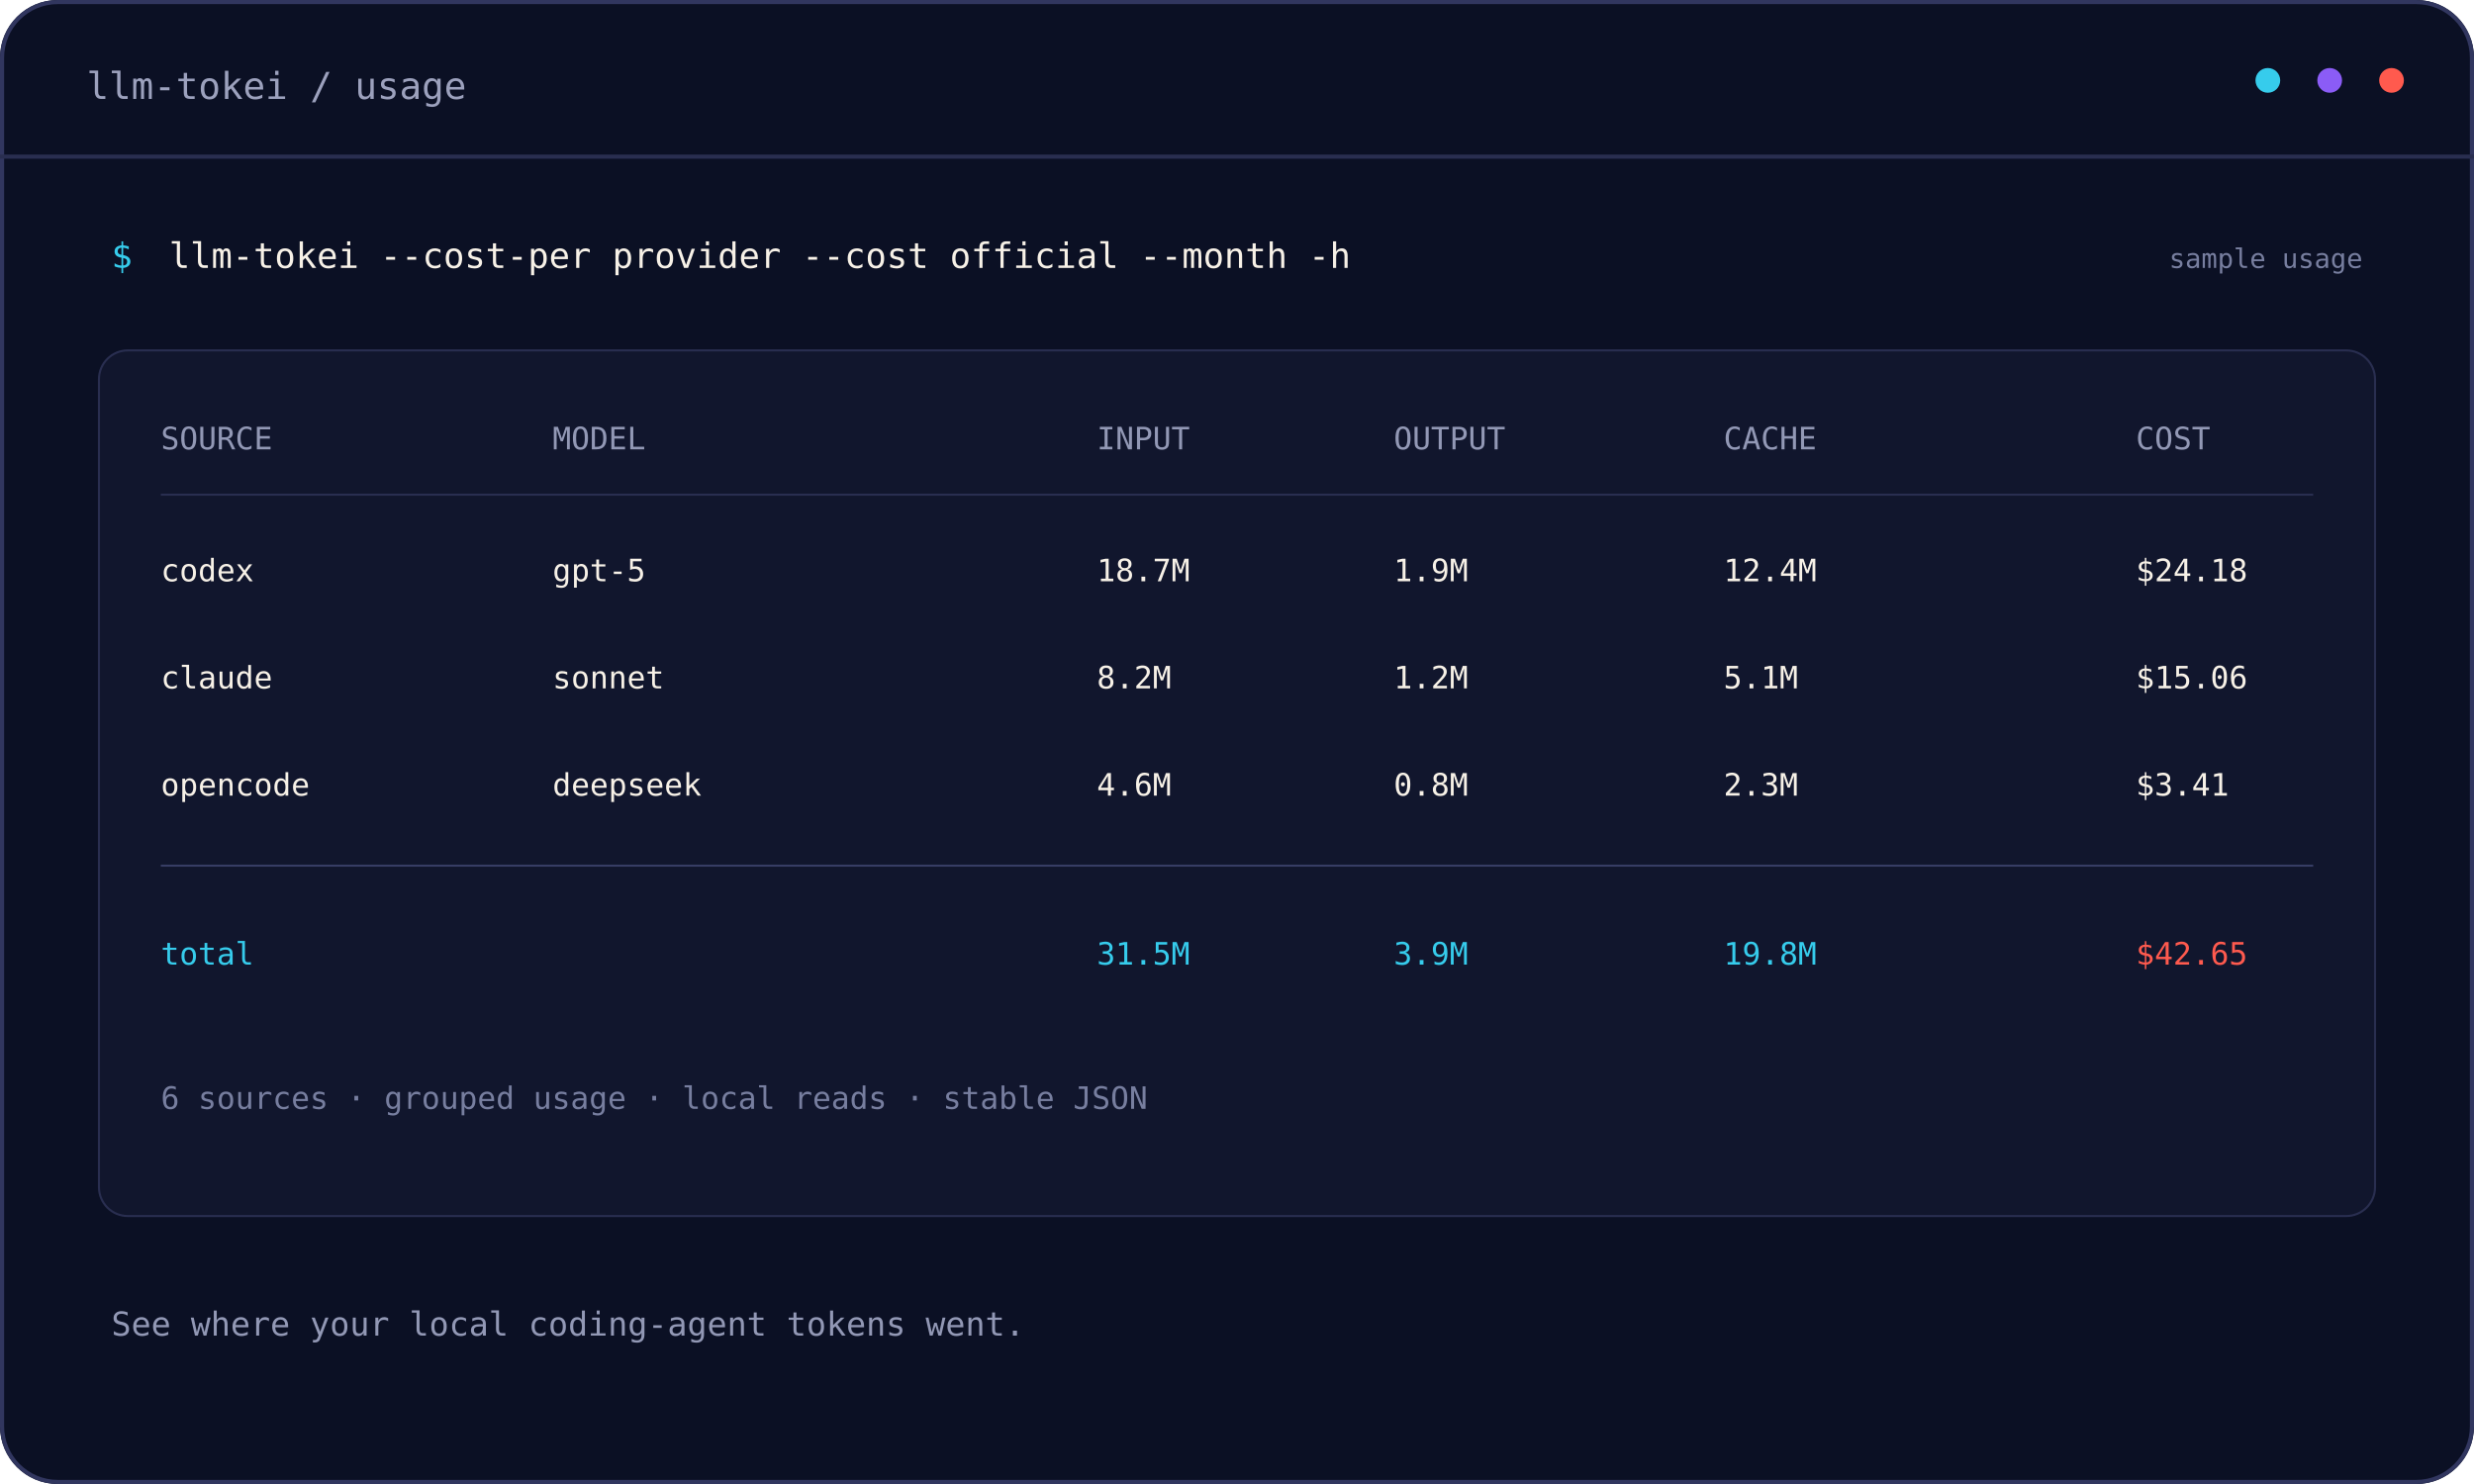
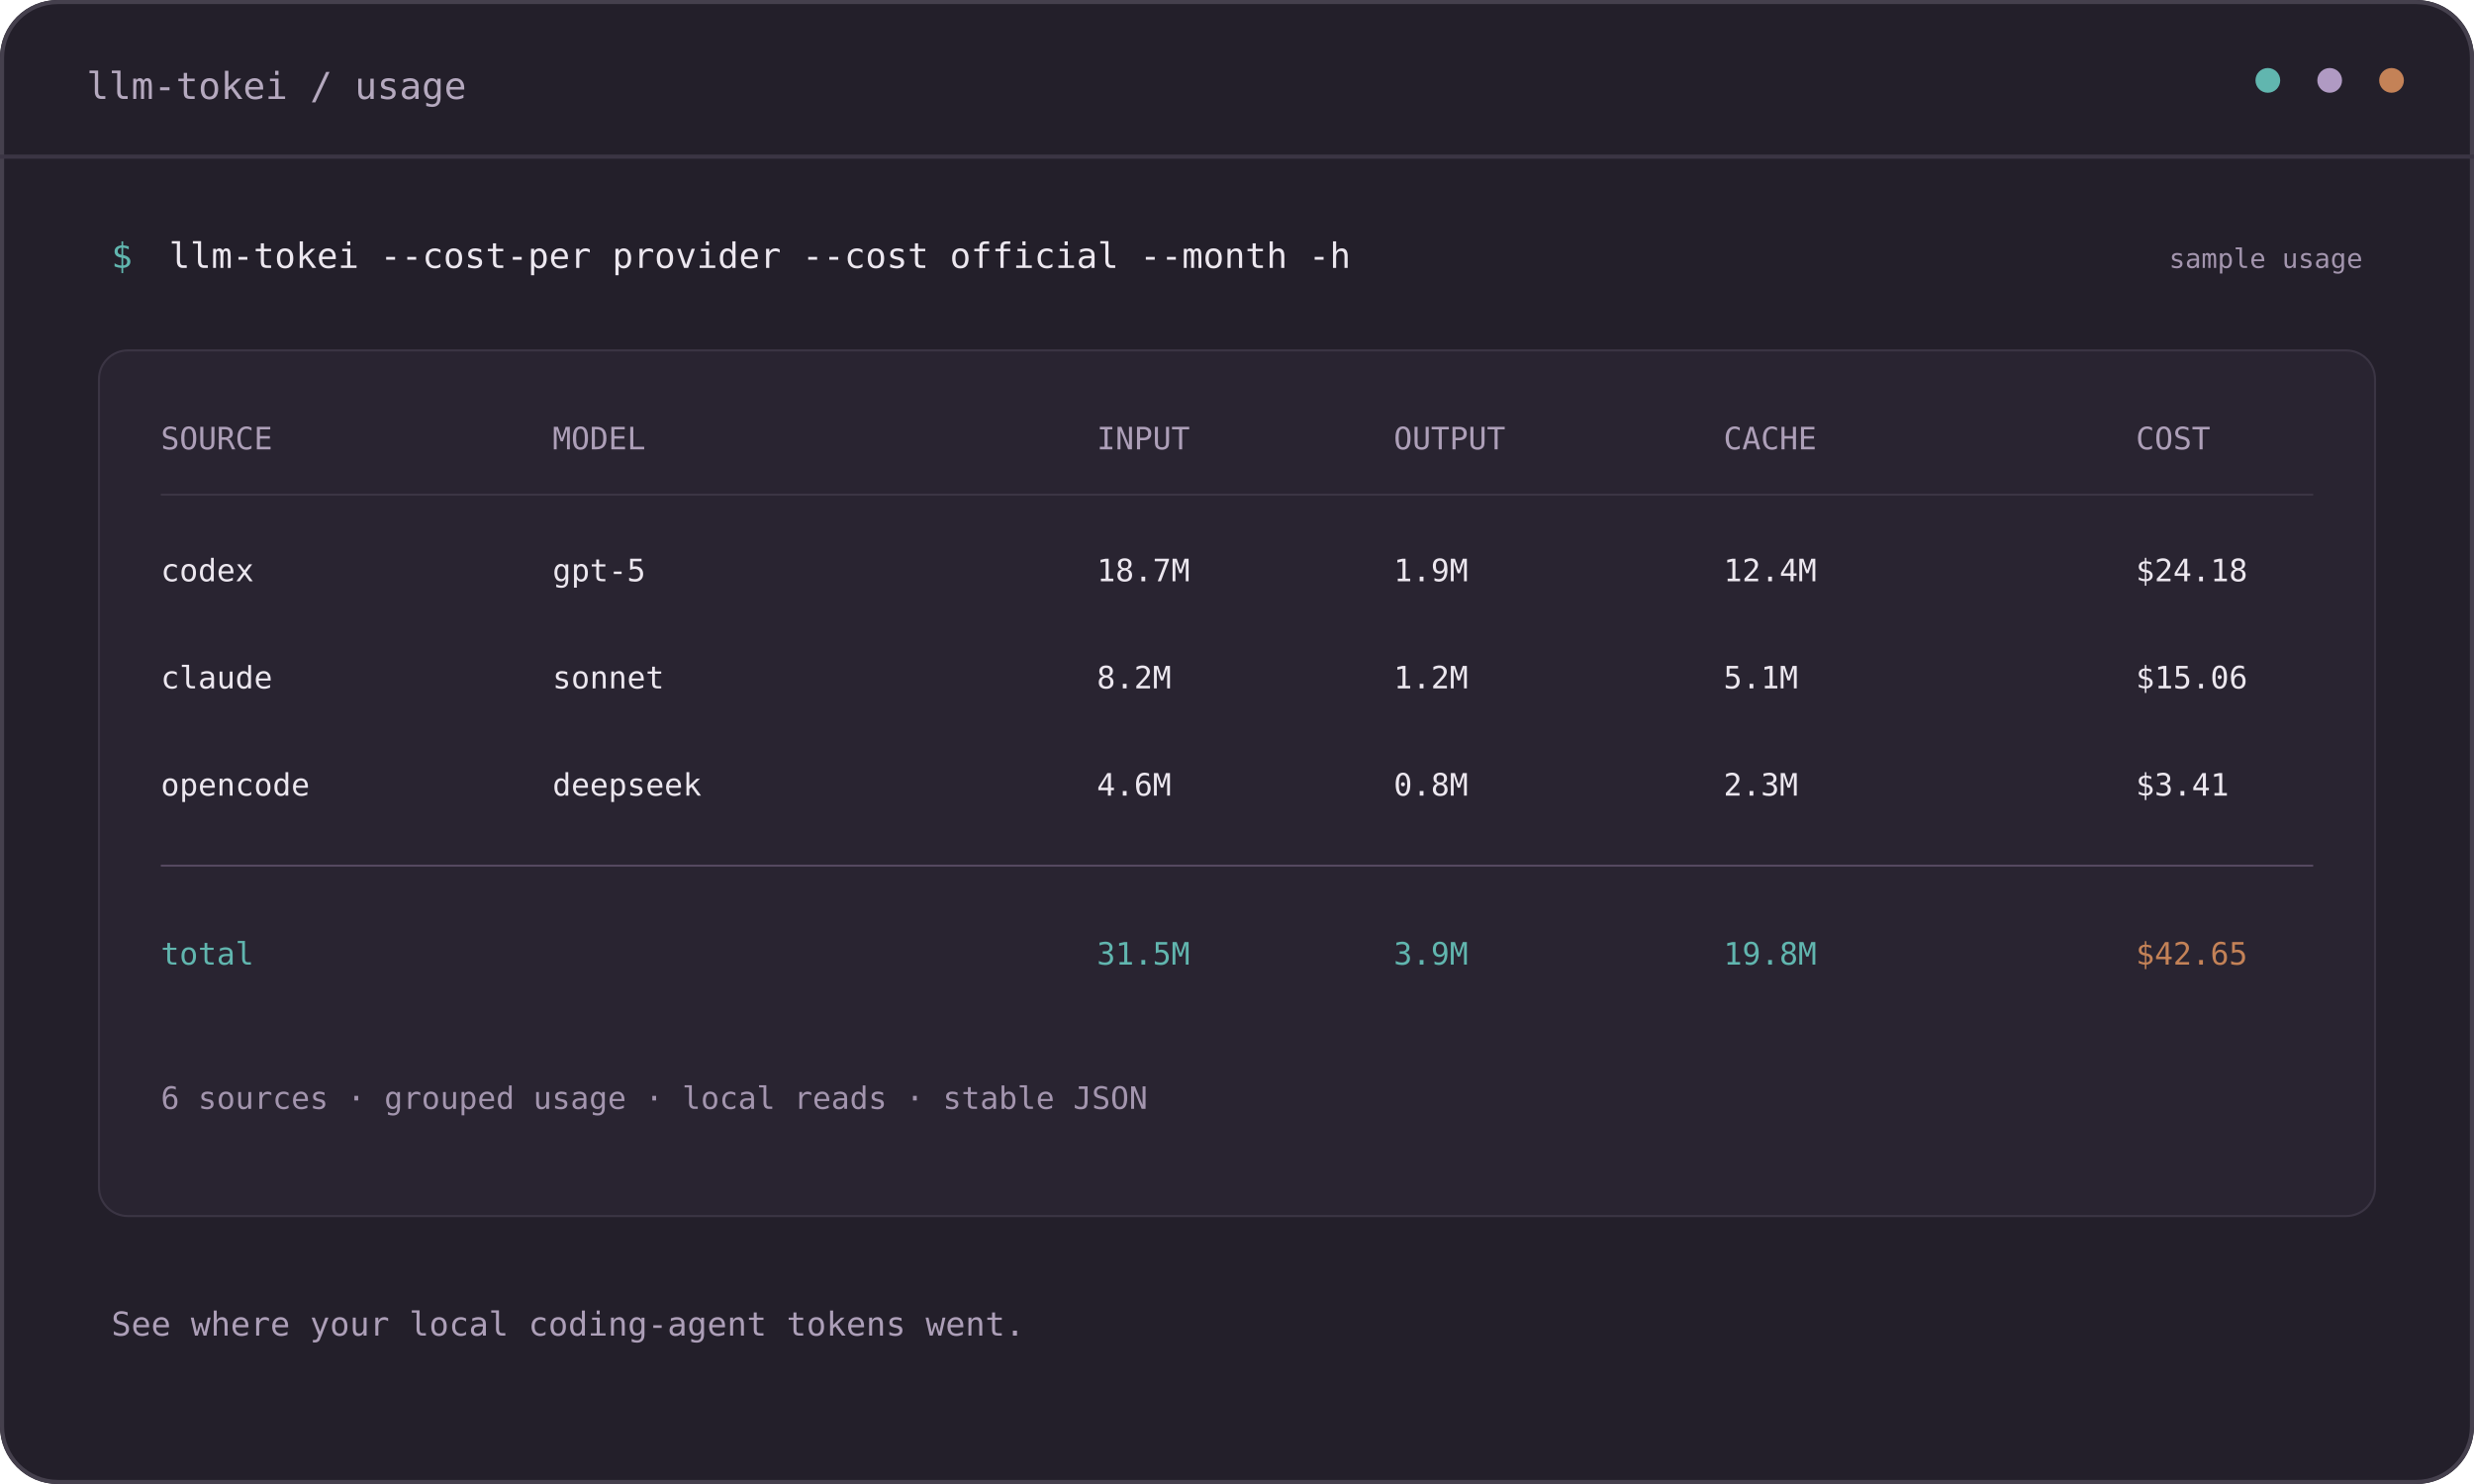
<svg xmlns="http://www.w3.org/2000/svg" viewBox="0 0 1200 720">
-   <rect width="1200" height="720" rx="28" fill="#0b1024" />
-   <rect x="1" y="1" width="1198" height="718" rx="27" fill="none" stroke="#31365f" stroke-width="2" />
-   <path d="M0 76H1200" stroke="#292e50" stroke-width="2" />
+   <rect width="1200" height="720" rx="28" fill="#231f2a" />
+   <rect x="1" y="1" width="1198" height="718" rx="27" fill="none" stroke="#45404d" stroke-width="2" />
+   <path d="M0 76H1200" stroke="#3b3544" stroke-width="2" />
  <g font-family="Menlo, Consolas, monospace">
-     <text x="42" y="48" fill="#9ca1bd" font-size="18">llm-tokei / usage</text>
-     <circle cx="1100" cy="39" r="6" fill="#36ccec" />
-     <circle cx="1130" cy="39" r="6" fill="#8b5cf6" />
-     <circle cx="1160" cy="39" r="6" fill="#ff5a4e" />
-     <text x="54" y="130" fill="#36ccec" font-size="17">$</text>
-     <text x="82" y="130" fill="#f7f1e7" font-size="17">llm-tokei --cost-per provider --cost official --month -h</text>
-     <text x="1146" y="130" fill="#777e9f" font-size="13" text-anchor="end">sample usage</text>
-     <rect x="48" y="170" width="1104" height="420" rx="14" fill="#11162d" stroke="#292e50" />
+     <text x="42" y="48" fill="#b5a9bf" font-size="18">llm-tokei / usage</text>
+     <circle cx="1100" cy="39" r="6" fill="#61b6af" />
+     <circle cx="1130" cy="39" r="6" fill="#b09ac3" />
+     <circle cx="1160" cy="39" r="6" fill="#c48257" />
+     <text x="54" y="130" fill="#61b6af" font-size="17">$</text>
+     <text x="82" y="130" fill="#ece7ef" font-size="17">llm-tokei --cost-per provider --cost official --month -h</text>
+     <text x="1146" y="130" fill="#a395ae" font-size="13" text-anchor="end">sample usage</text>
+     <rect x="48" y="170" width="1104" height="420" rx="14" fill="#292431" stroke="#3b3544" />
    <g font-size="15">
-       <text x="78" y="218" fill="#9298b5">SOURCE</text>
-       <text x="268" y="218" fill="#9298b5">MODEL</text>
-       <text x="532" y="218" fill="#9298b5">INPUT</text>
-       <text x="676" y="218" fill="#9298b5">OUTPUT</text>
-       <text x="836" y="218" fill="#9298b5">CACHE</text>
-       <text x="1036" y="218" fill="#9298b5">COST</text>
-       <path d="M78 240H1122" stroke="#292e50" />
-       <text x="78" y="282" fill="#f7f1e7">codex</text>
-       <text x="268" y="282" fill="#f7f1e7">gpt-5</text>
-       <text x="532" y="282" fill="#f7f1e7">18.7M</text>
-       <text x="676" y="282" fill="#f7f1e7">1.9M</text>
-       <text x="836" y="282" fill="#f7f1e7">12.4M</text>
-       <text x="1036" y="282" fill="#f7f1e7">$24.18</text>
-       <text x="78" y="334" fill="#f7f1e7">claude</text>
-       <text x="268" y="334" fill="#f7f1e7">sonnet</text>
-       <text x="532" y="334" fill="#f7f1e7">8.2M</text>
-       <text x="676" y="334" fill="#f7f1e7">1.2M</text>
-       <text x="836" y="334" fill="#f7f1e7">5.1M</text>
-       <text x="1036" y="334" fill="#f7f1e7">$15.06</text>
-       <text x="78" y="386" fill="#f7f1e7">opencode</text>
-       <text x="268" y="386" fill="#f7f1e7">deepseek</text>
-       <text x="532" y="386" fill="#f7f1e7">4.6M</text>
-       <text x="676" y="386" fill="#f7f1e7">0.8M</text>
-       <text x="836" y="386" fill="#f7f1e7">2.3M</text>
-       <text x="1036" y="386" fill="#f7f1e7">$3.41</text>
-       <path d="M78 420H1122" stroke="#373d64" />
-       <text x="78" y="468" fill="#36ccec">total</text>
-       <text x="532" y="468" fill="#36ccec">31.5M</text>
-       <text x="676" y="468" fill="#36ccec">3.9M</text>
-       <text x="836" y="468" fill="#36ccec">19.8M</text>
-       <text x="1036" y="468" fill="#ff5a4e">$42.65</text>
-       <text x="78" y="538" fill="#777e9f">6 sources · grouped usage · local reads · stable JSON</text>
+       <text x="78" y="218" fill="#ad9fb8">SOURCE</text>
+       <text x="268" y="218" fill="#ad9fb8">MODEL</text>
+       <text x="532" y="218" fill="#ad9fb8">INPUT</text>
+       <text x="676" y="218" fill="#ad9fb8">OUTPUT</text>
+       <text x="836" y="218" fill="#ad9fb8">CACHE</text>
+       <text x="1036" y="218" fill="#ad9fb8">COST</text>
+       <path d="M78 240H1122" stroke="#3b3544" />
+       <text x="78" y="282" fill="#ece7ef">codex</text>
+       <text x="268" y="282" fill="#ece7ef">gpt-5</text>
+       <text x="532" y="282" fill="#ece7ef">18.7M</text>
+       <text x="676" y="282" fill="#ece7ef">1.9M</text>
+       <text x="836" y="282" fill="#ece7ef">12.4M</text>
+       <text x="1036" y="282" fill="#ece7ef">$24.18</text>
+       <text x="78" y="334" fill="#ece7ef">claude</text>
+       <text x="268" y="334" fill="#ece7ef">sonnet</text>
+       <text x="532" y="334" fill="#ece7ef">8.2M</text>
+       <text x="676" y="334" fill="#ece7ef">1.2M</text>
+       <text x="836" y="334" fill="#ece7ef">5.1M</text>
+       <text x="1036" y="334" fill="#ece7ef">$15.06</text>
+       <text x="78" y="386" fill="#ece7ef">opencode</text>
+       <text x="268" y="386" fill="#ece7ef">deepseek</text>
+       <text x="532" y="386" fill="#ece7ef">4.6M</text>
+       <text x="676" y="386" fill="#ece7ef">0.8M</text>
+       <text x="836" y="386" fill="#ece7ef">2.3M</text>
+       <text x="1036" y="386" fill="#ece7ef">$3.41</text>
+       <path d="M78 420H1122" stroke="#554960" />
+       <text x="78" y="468" fill="#61b6af">total</text>
+       <text x="532" y="468" fill="#61b6af">31.5M</text>
+       <text x="676" y="468" fill="#61b6af">3.9M</text>
+       <text x="836" y="468" fill="#61b6af">19.8M</text>
+       <text x="1036" y="468" fill="#c48257">$42.65</text>
+       <text x="78" y="538" fill="#a395ae">6 sources · grouped usage · local reads · stable JSON</text>
    </g>
-     <text x="54" y="648" fill="#9298b5" font-size="16">See where your local coding-agent tokens went.</text>
+     <text x="54" y="648" fill="#ad9fb8" font-size="16">See where your local coding-agent tokens went.</text>
  </g>
</svg>
